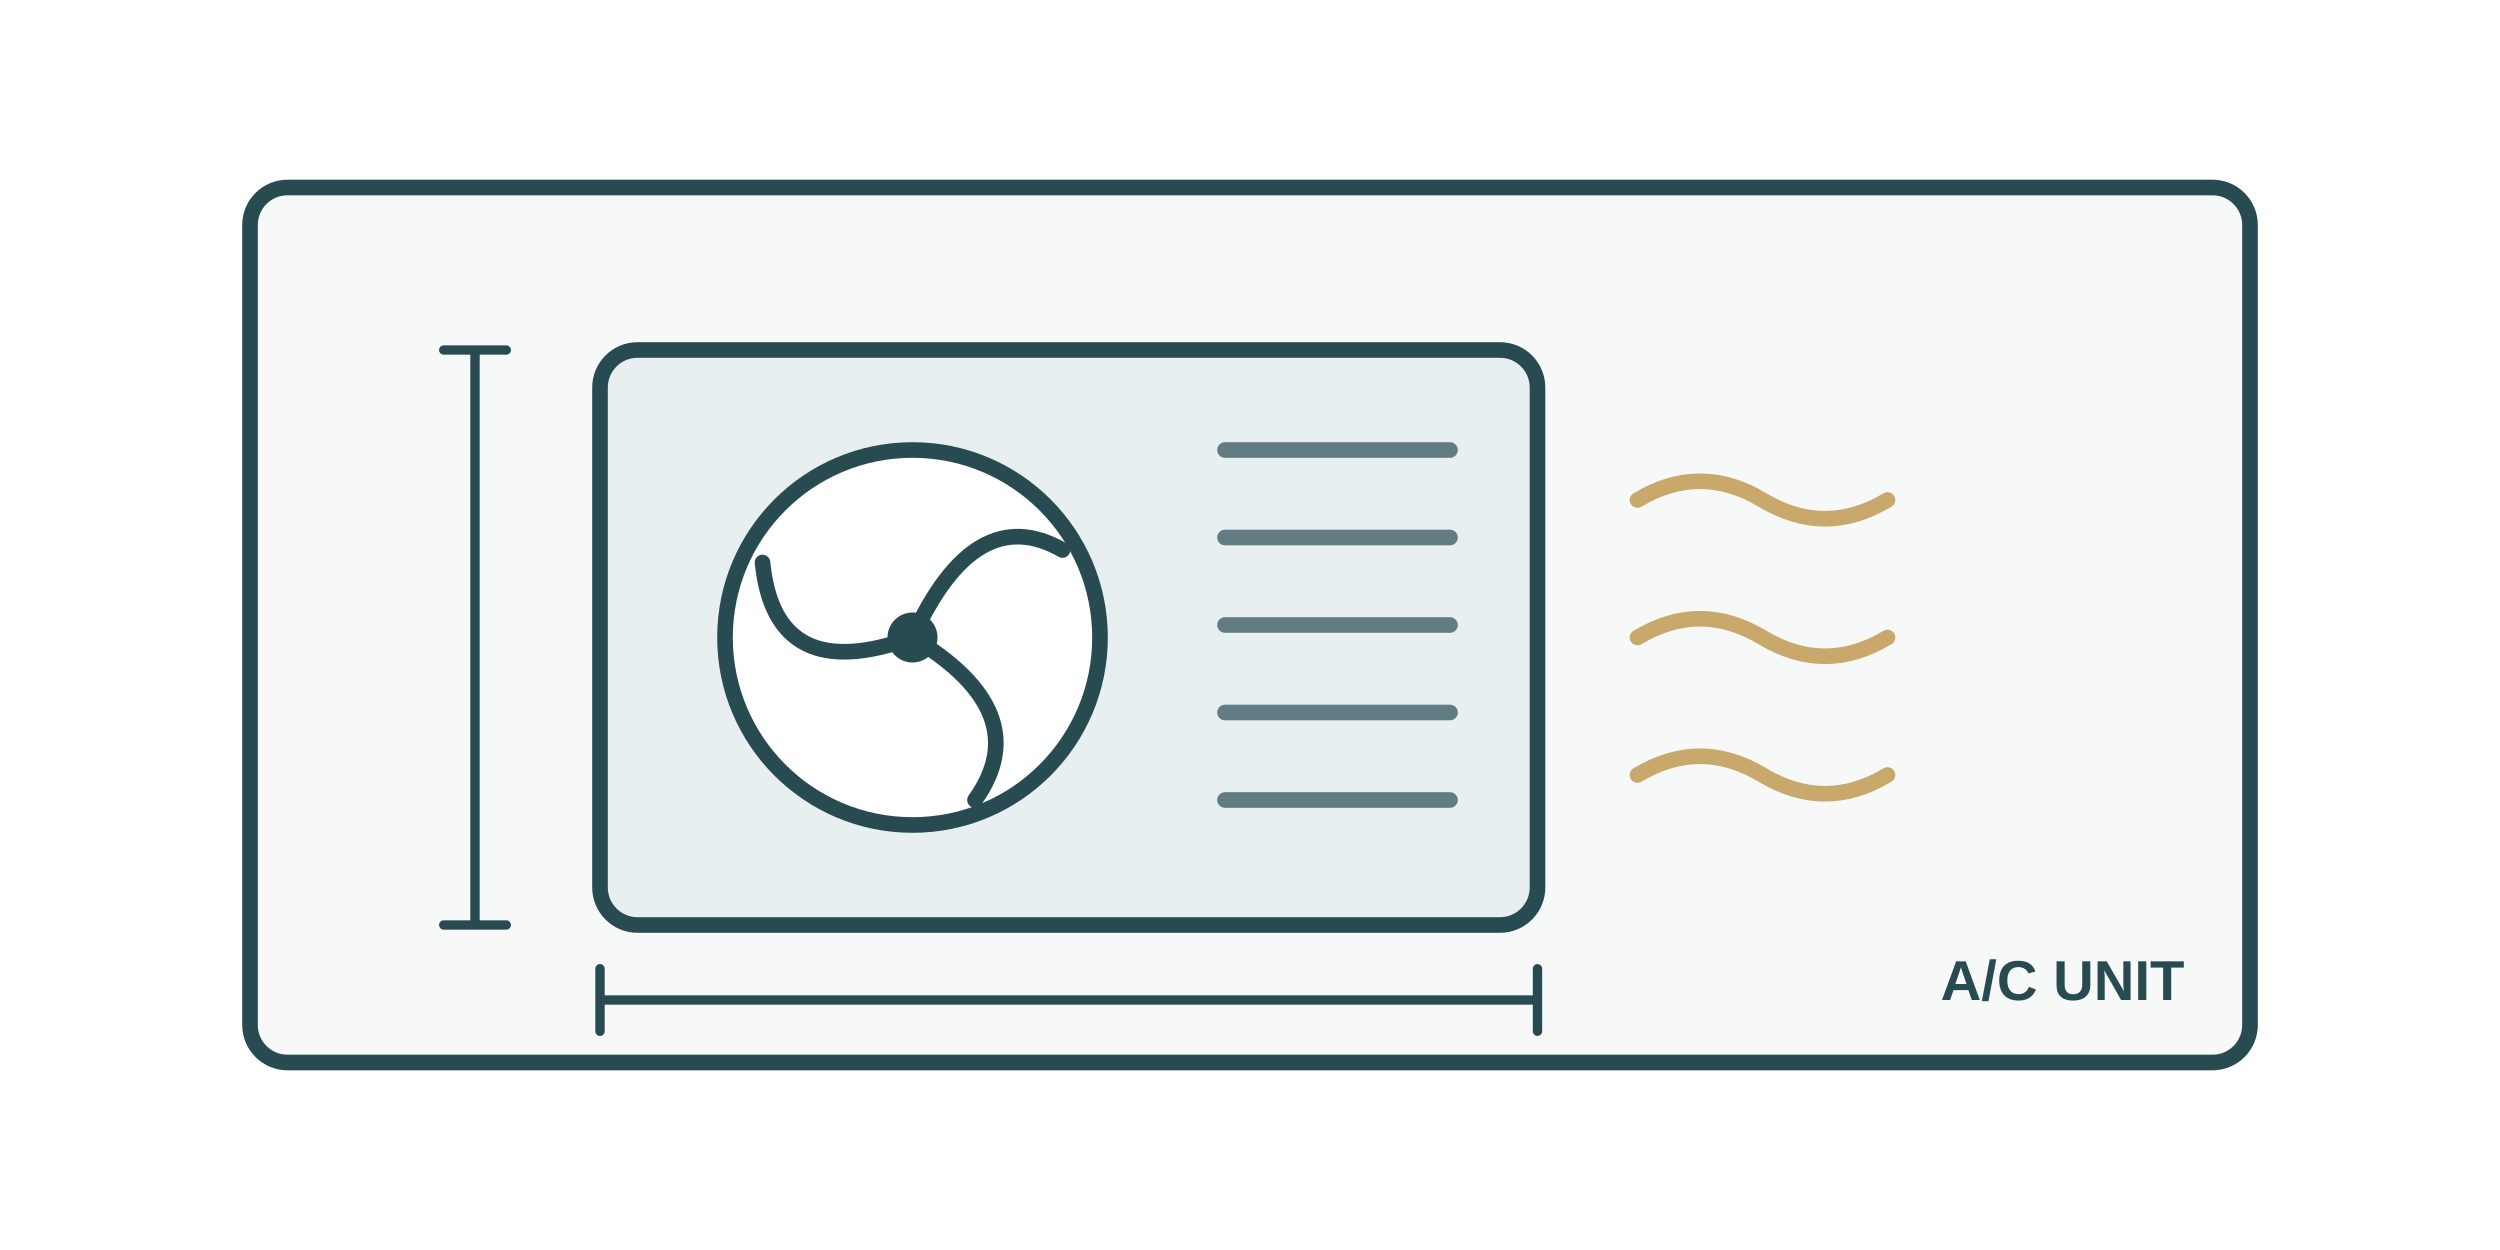
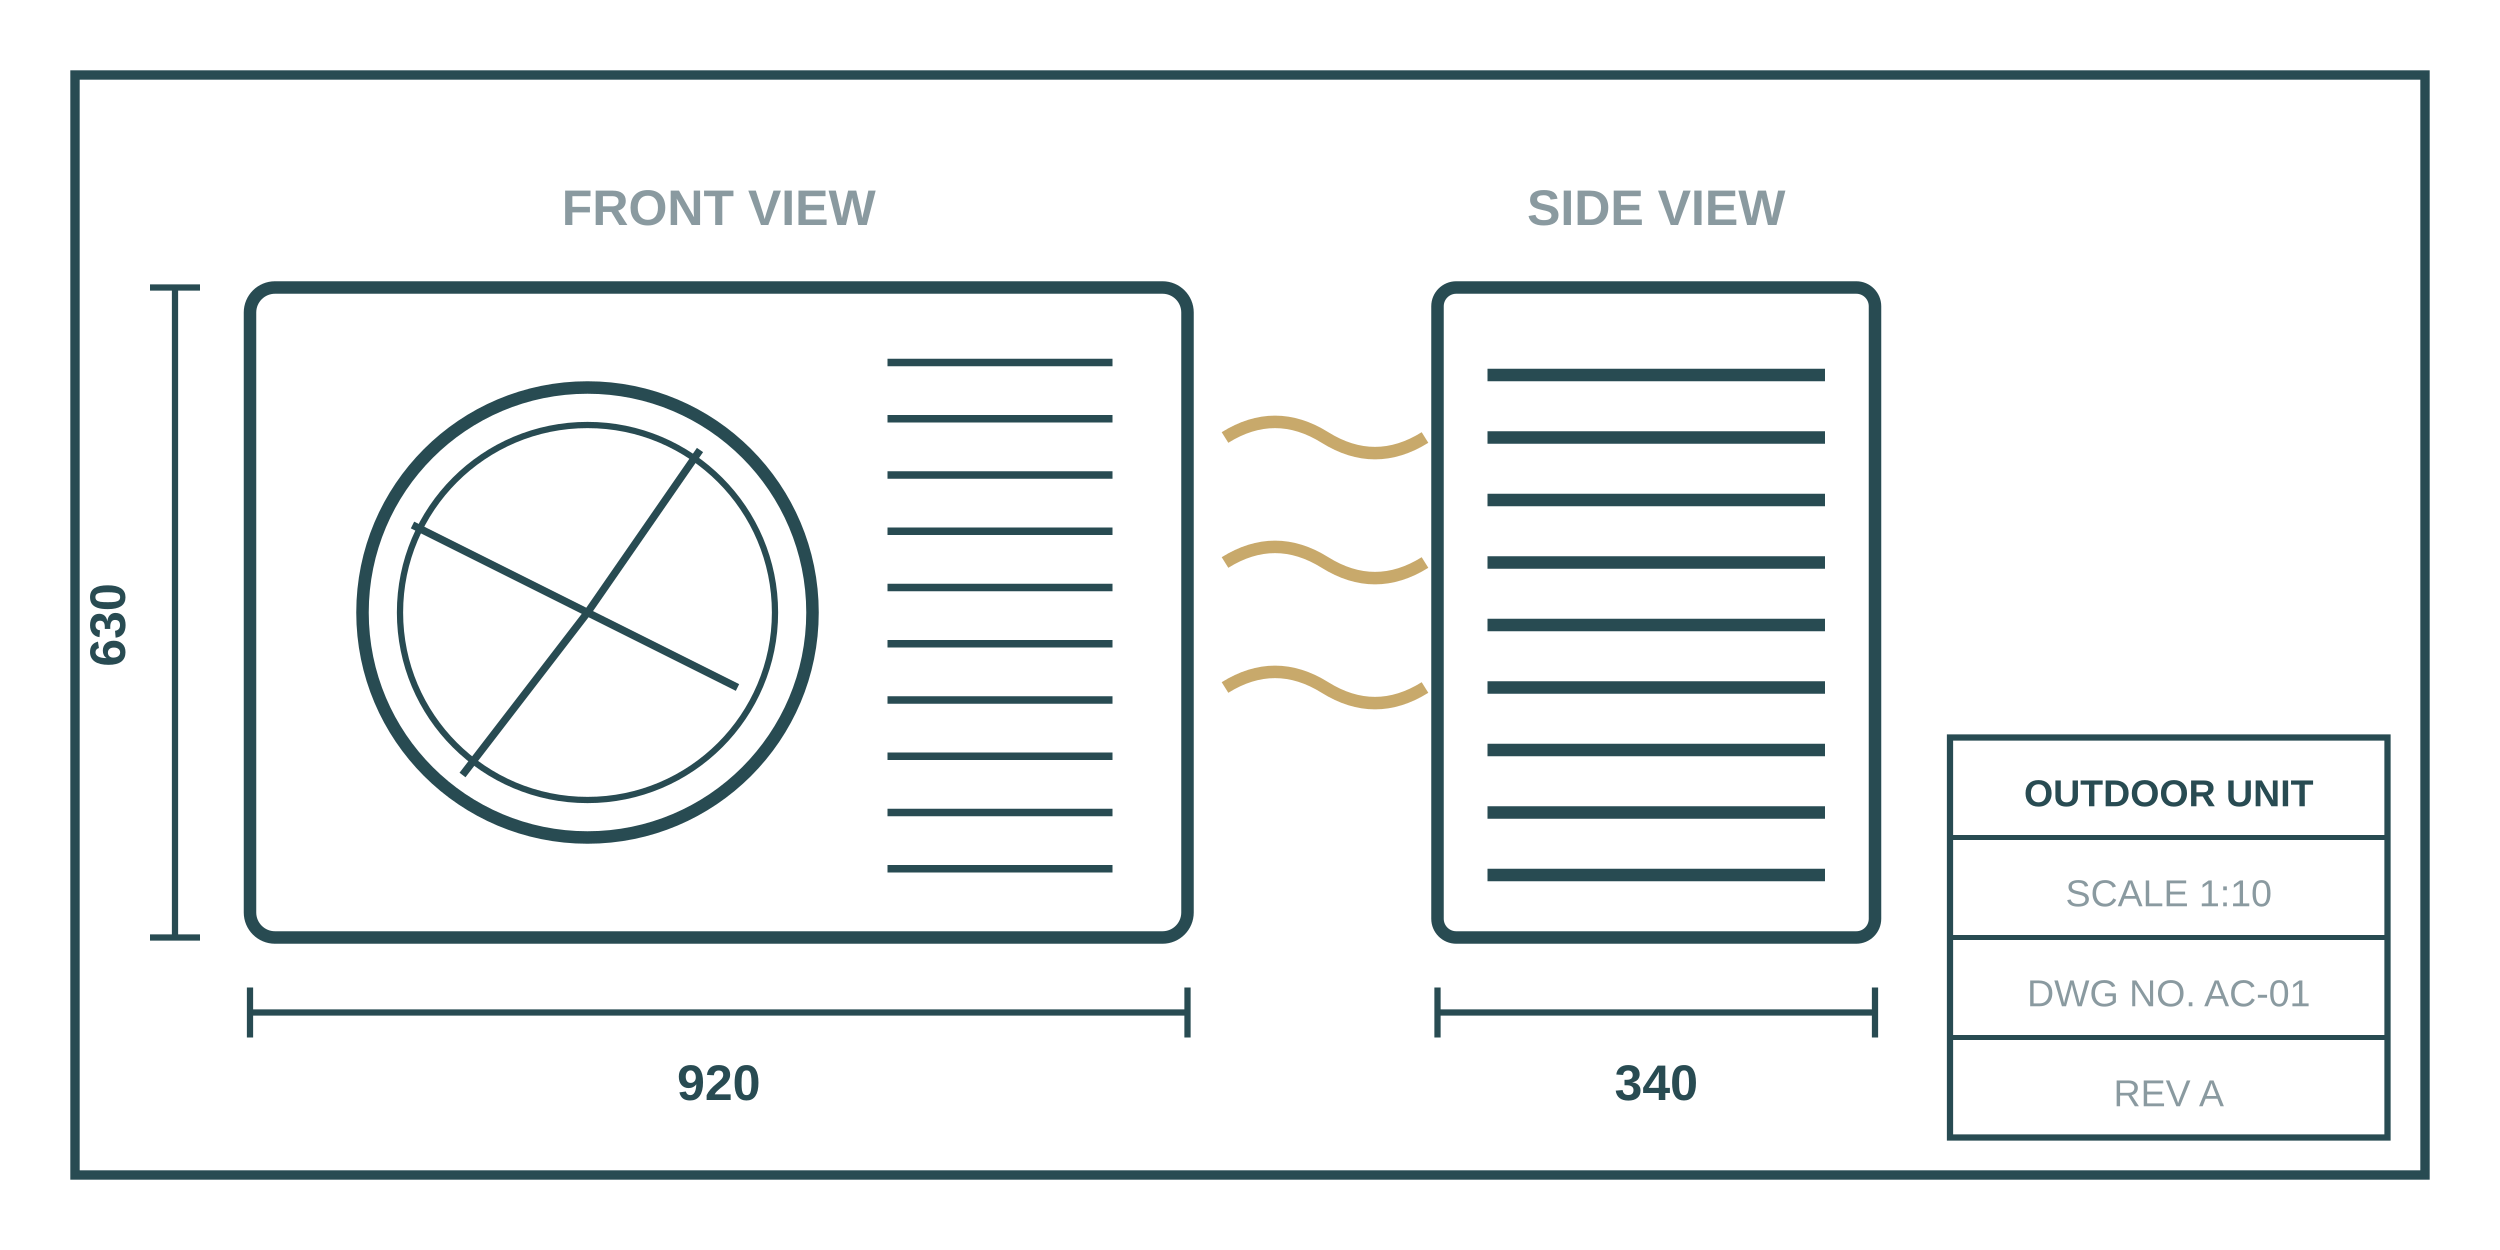
- <svg xmlns="http://www.w3.org/2000/svg" viewBox="0 0 400 200" font-family="Manrope, Arial, sans-serif" role="img" aria-label="Air conditioner unit on an engineering drawing">
+ <svg xmlns="http://www.w3.org/2000/svg" viewBox="0 0 400 200" font-family="Manrope, Arial, sans-serif" role="img" aria-label="Engineering drawing of an air-conditioner outdoor unit with dimensions">
  <rect width="400" height="200" fill="#ffffff" />
-   <g fill="none" stroke="#284b52" stroke-width="2.5" stroke-linecap="round" stroke-linejoin="round">
-     <rect x="40" y="30" width="320" height="140" rx="6" fill="#f7f9f9" />
-     <rect x="96" y="56" width="150" height="92" rx="6" fill="#e8eff0" />
-     <circle cx="146" cy="102" r="30" fill="#ffffff" />
-     <path d="M146 102 Q156 80 170 88 M146 102 Q166 114 156 128 M146 102 Q124 110 122 90" />
-     <circle cx="146" cy="102" r="4" fill="#284b52" stroke="none" />
-     <path d="M196 72 H232 M196 86 H232 M196 100 H232 M196 114 H232 M196 128 H232" opacity="0.7" />
-     <path d="M262 80 q10 -6 20 0 t20 0 M262 102 q10 -6 20 0 t20 0 M262 124 q10 -6 20 0 t20 0" stroke="#c8a96b" />
-     <path d="M96 160 H246 M96 155 V165 M246 155 V165 M76 56 V148 M71 56 H81 M71 148 H81" stroke-width="1.5" />
-     <text x="330" y="160" font-size="9" font-weight="700" fill="#284b52" stroke="none" text-anchor="middle">A/C UNIT</text>
+   <rect x="12" y="12" width="376" height="176" fill="#ffffff" stroke="#284b52" stroke-width="1.5" />
+   <g fill="none" stroke="#284b52" stroke-width="2">
+     <rect x="40" y="46" width="150" height="104" rx="4" />
+     <circle cx="94" cy="98" r="36" />
+     <circle cx="94" cy="98" r="30" stroke-width="1" />
  </g>
+   <g fill="none" stroke="#284b52" stroke-width="1.2">
+     <path d="M94 98 L112 72 M94 98 L118 110 M94 98 L74 124 M94 98 L66 84" />
+     <path d="M142 58 H178" />
+     <path d="M142 67 H178" />
+     <path d="M142 76 H178" />
+     <path d="M142 85 H178" />
+     <path d="M142 94 H178" />
+     <path d="M142 103 H178" />
+     <path d="M142 112 H178" />
+     <path d="M142 121 H178" />
+     <path d="M142 130 H178" />
+     <path d="M142 139 H178" />
+   </g>
+   <g fill="none" stroke="#284b52" stroke-width="2">
+     <rect x="230" y="46" width="70" height="104" rx="3" />
+     <path d="M238 60 H292" />
+     <path d="M238 70 H292" />
+     <path d="M238 80 H292" />
+     <path d="M238 90 H292" />
+     <path d="M238 100 H292" />
+     <path d="M238 110 H292" />
+     <path d="M238 120 H292" />
+     <path d="M238 130 H292" />
+     <path d="M238 140 H292" />
+   </g>
+   <g stroke="#284b52" stroke-width="1">
+     <path d="M40 162 H190 M40 158 V166 M190 158 V166 M28 46 V150 M24 46 H32 M24 150 H32 M230 162 H300 M230 158 V166 M300 158 V166" />
+   </g>
+   <text x="115" y="176" font-size="8" font-weight="700" fill="#284b52" text-anchor="middle">920</text>
+   <text x="20" y="100" font-size="8" font-weight="700" fill="#284b52" text-anchor="middle" transform="rotate(-90 20 100)">630</text>
+   <text x="265" y="176" font-size="8" font-weight="700" fill="#284b52" text-anchor="middle">340</text>
+   <text x="115" y="36" font-size="8" font-weight="700" fill="#8a9aa0" text-anchor="middle">FRONT VIEW</text>
+   <text x="265" y="36" font-size="8" font-weight="700" fill="#8a9aa0" text-anchor="middle">SIDE VIEW</text>
+   <rect x="312" y="118" width="70" height="64" fill="#ffffff" stroke="#284b52" />
+   <path d="M312 134 H382 M312 150 H382 M312 166 H382" stroke="#284b52" stroke-width="0.8" />
+   <text x="347" y="129" font-size="6" font-weight="700" fill="#284b52" text-anchor="middle">OUTDOOR UNIT</text>
+   <text x="347" y="145" font-size="6" font-weight="500" fill="#8a9aa0" text-anchor="middle">SCALE 1:10</text>
+   <text x="347" y="161" font-size="6" font-weight="500" fill="#8a9aa0" text-anchor="middle">DWG NO. AC-01</text>
+   <text x="347" y="177" font-size="6" font-weight="500" fill="#8a9aa0" text-anchor="middle">REV A</text>
+   <path d="M196 70 q8 -5 16 0 t16 0 M196 90 q8 -5 16 0 t16 0 M196 110 q8 -5 16 0 t16 0" fill="none" stroke="#c8a96b" stroke-width="2" />
</svg>
